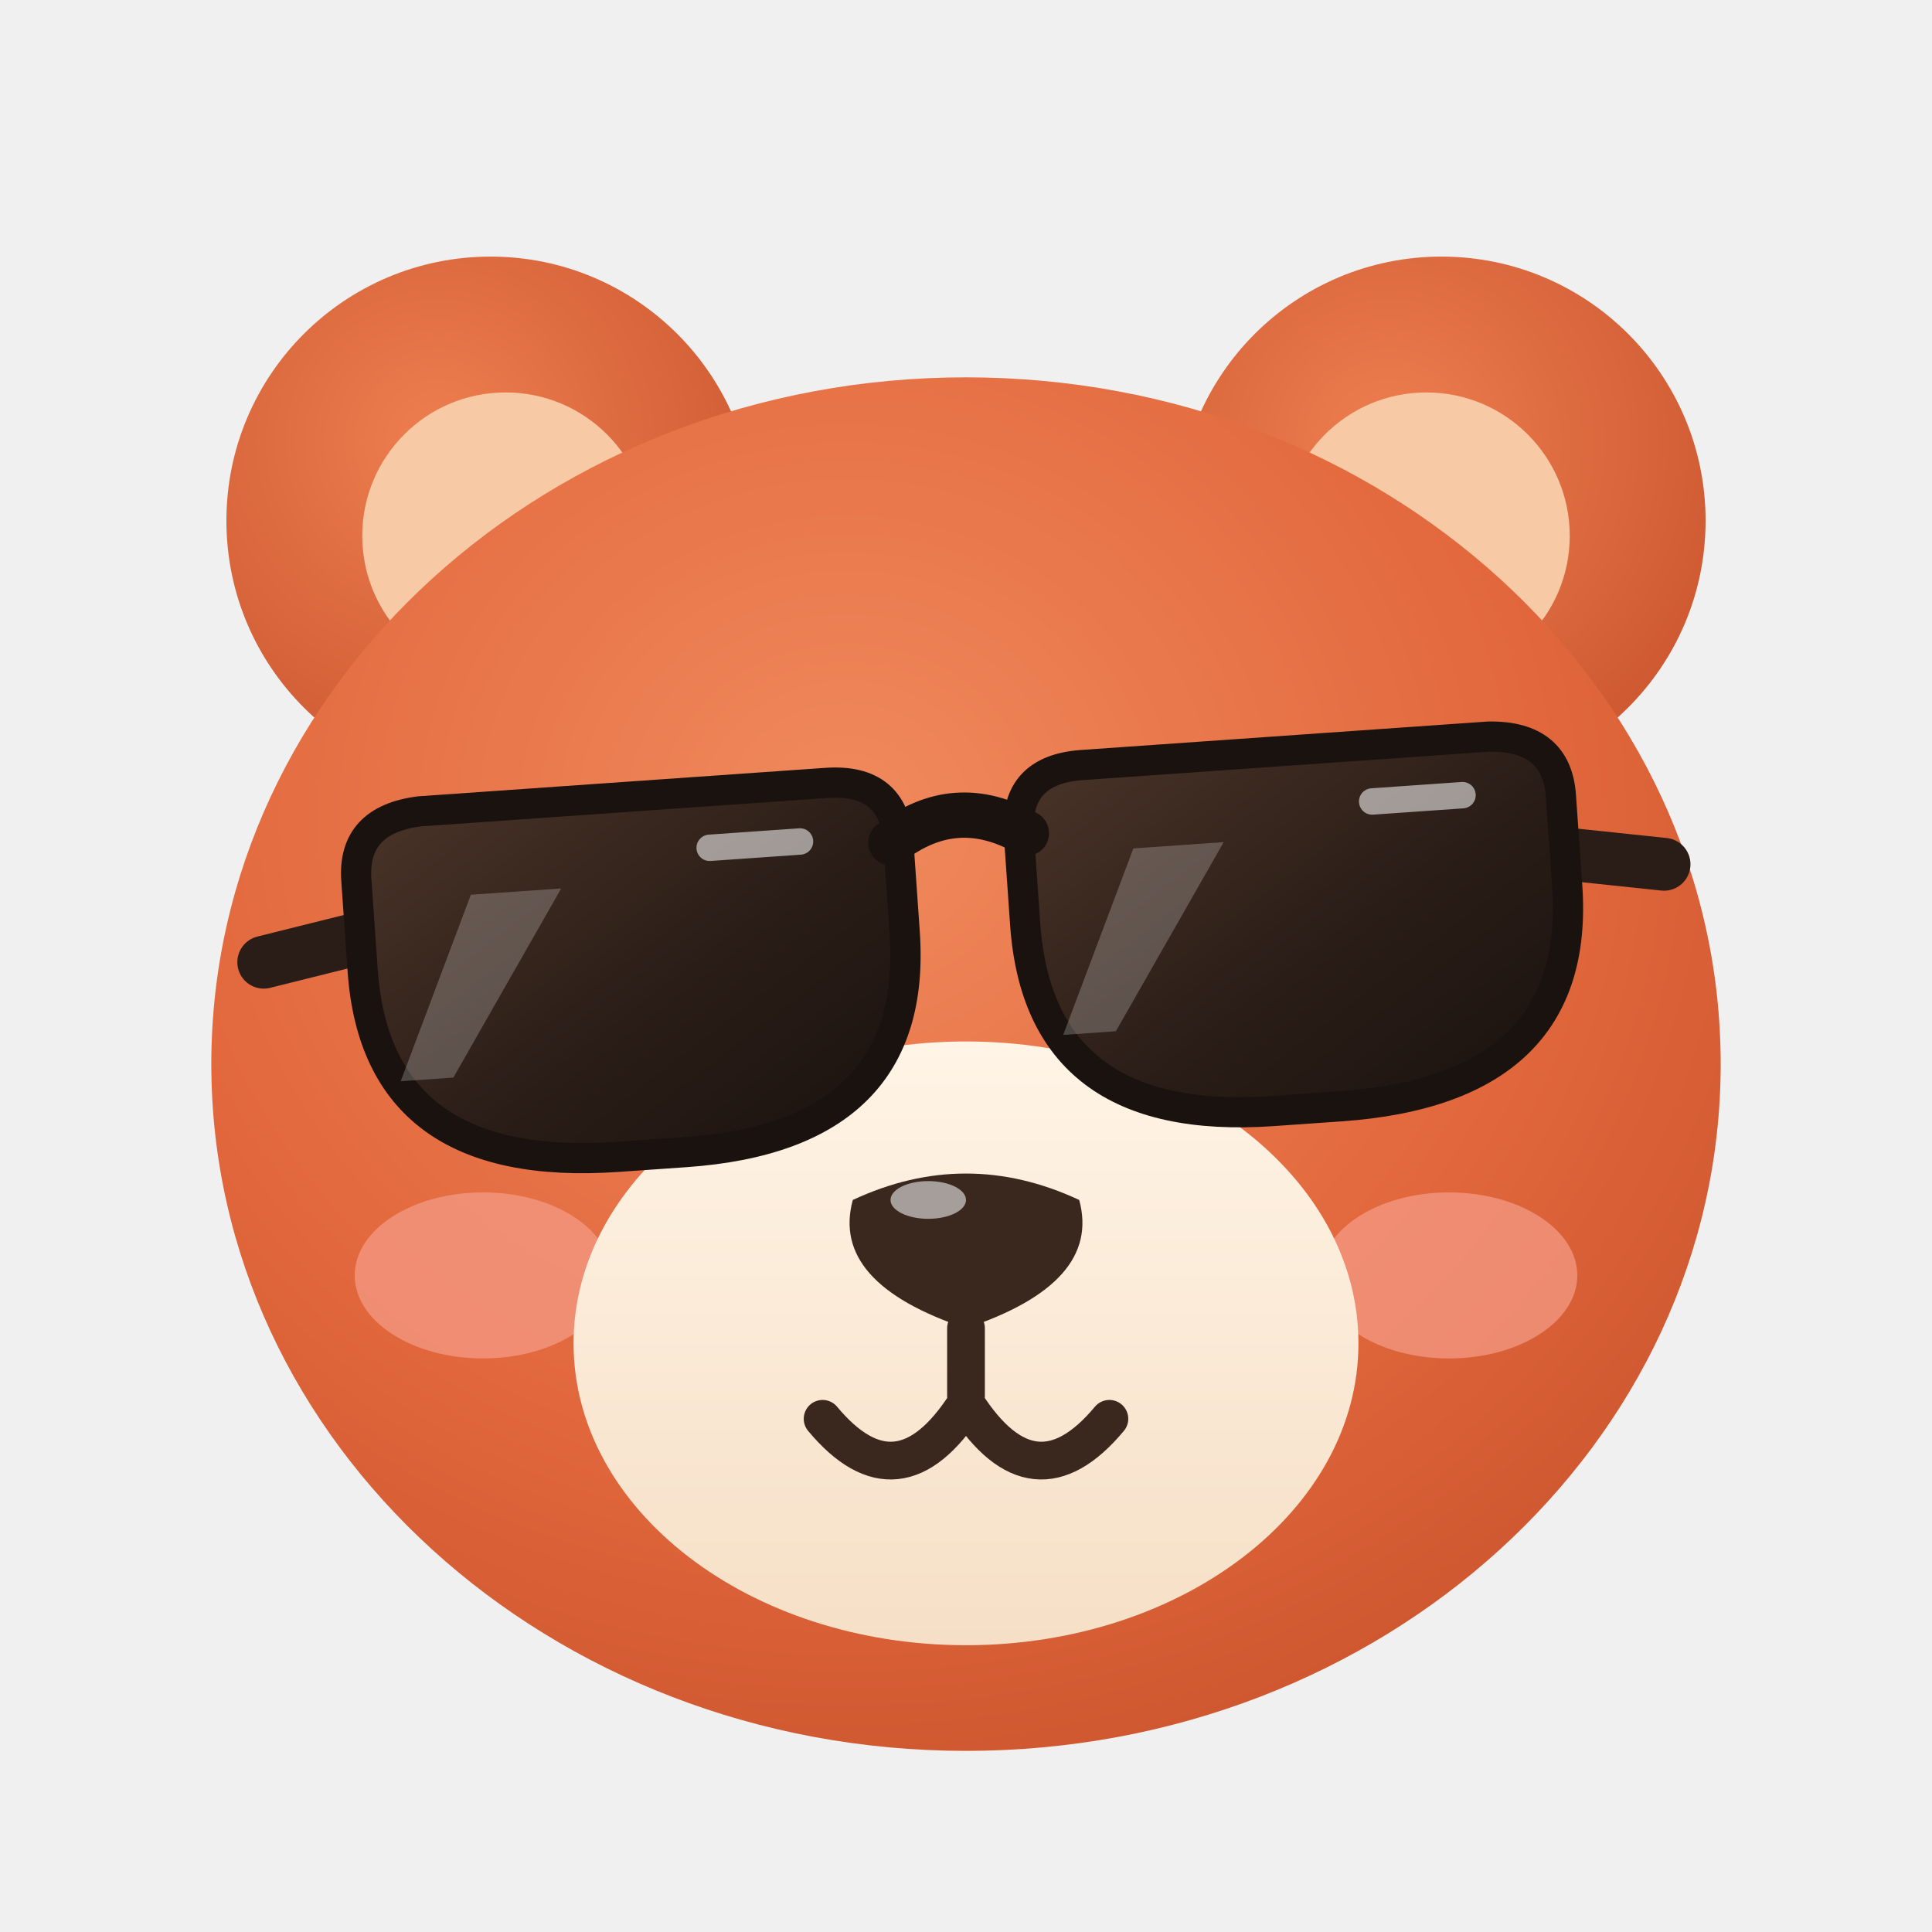
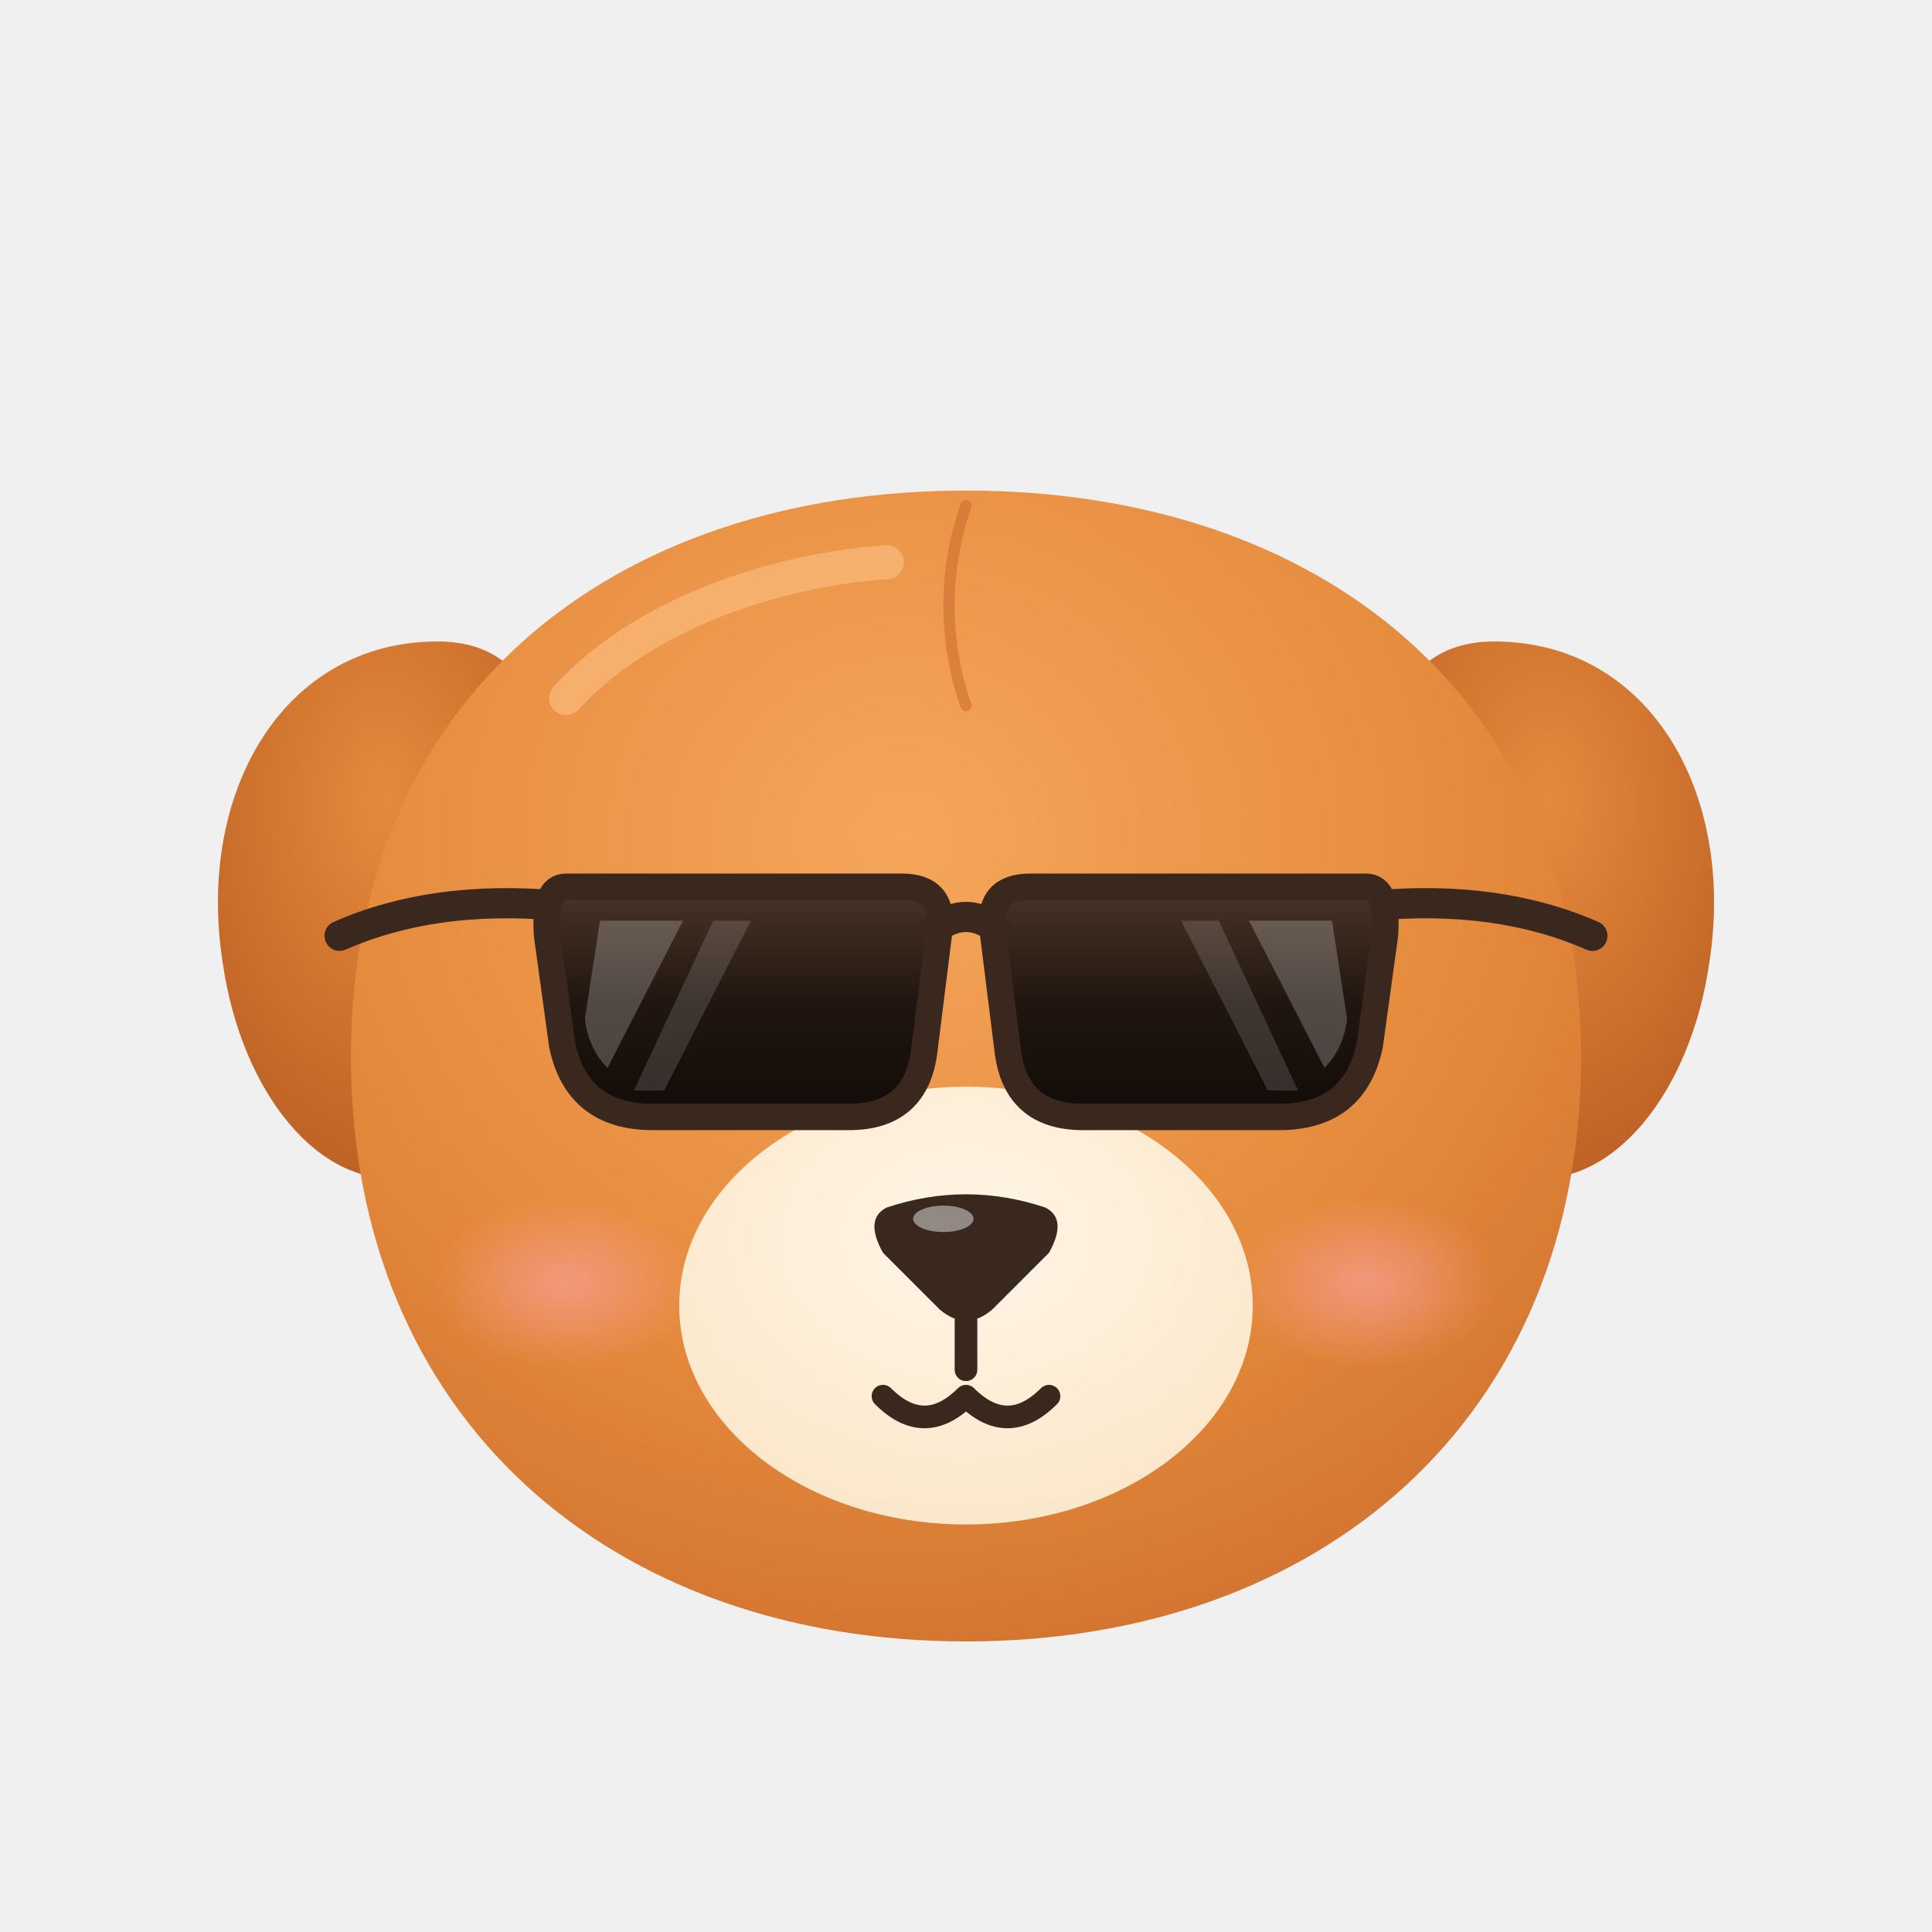
- <svg xmlns="http://www.w3.org/2000/svg" viewBox="0 0 512 512">
+ <svg xmlns="http://www.w3.org/2000/svg" viewBox="0 0 1024 1024">
  <defs>
-     <radialGradient id="fur" cx=".42" cy=".32" r=".78">
-       <stop offset="0" stop-color="#F08A5D" />
-       <stop offset=".6" stop-color="#E2673C" />
-       <stop offset="1" stop-color="#C9532C" />
+     <radialGradient id="fur" cx=".45" cy=".3" r=".85">
+       <stop offset="0" stop-color="#F5A65B" />
+       <stop offset=".55" stop-color="#E58A3C" />
+       <stop offset="1" stop-color="#C96A2B" />
    </radialGradient>
-     <radialGradient id="ear" cx=".4" cy=".35" r=".8">
-       <stop offset="0" stop-color="#EE7E50" />
-       <stop offset="1" stop-color="#C9532C" />
+     <radialGradient id="ear" cx=".5" cy=".3" r=".8">
+       <stop offset="0" stop-color="#E58A3C" />
+       <stop offset="1" stop-color="#B85C22" />
    </radialGradient>
-     <linearGradient id="lens" x1="0" y1="0" x2="1" y2="1">
-       <stop offset="0" stop-color="#4A3428" />
-       <stop offset=".55" stop-color="#2A1D17" />
-       <stop offset="1" stop-color="#1A120E" />
+     <radialGradient id="cream" cx=".5" cy=".35" r=".7">
+       <stop offset="0" stop-color="#FFF6E6" />
+       <stop offset="1" stop-color="#FBE6C8" />
+     </radialGradient>
+     <linearGradient id="lens" x1="0" y1="0" x2="0" y2="1">
+       <stop offset="0" stop-color="#4A3528" />
+       <stop offset=".5" stop-color="#21160F" />
+       <stop offset="1" stop-color="#120B07" />
    </linearGradient>
-     <linearGradient id="muz" x1="0" y1="0" x2="0" y2="1">
-       <stop offset="0" stop-color="#FFF4E6" />
-       <stop offset="1" stop-color="#F6DFC6" />
+     <linearGradient id="hny" x1="0" y1="0" x2="0" y2="1">
+       <stop offset="0" stop-color="#FFD27A" />
+       <stop offset="1" stop-color="#E39A2A" />
    </linearGradient>
+     <radialGradient id="blush" cx=".5" cy=".5" r=".5">
+       <stop offset="0" stop-color="#F49A84" stop-opacity=".9" />
+       <stop offset="1" stop-color="#F49A84" stop-opacity="0" />
+     </radialGradient>
  </defs>
-   <circle cx="130" cy="138" r="70" fill="url(#ear)" />
-   <circle cx="382" cy="138" r="70" fill="url(#ear)" />
-   <circle cx="134" cy="142" r="38" fill="#F7C9A5" />
-   <circle cx="378" cy="142" r="38" fill="#F7C9A5" />
-   <ellipse cx="256" cy="282" rx="200" ry="182" fill="url(#fur)" />
-   <ellipse cx="128" cy="338" rx="34" ry="22" fill="#F49A84" opacity=".75" />
-   <ellipse cx="384" cy="338" rx="34" ry="22" fill="#F49A84" opacity=".75" />
-   <ellipse cx="256" cy="356" rx="104" ry="80" fill="url(#muz)" />
-   <path d="M226 318 Q256 304 286 318 Q292 340 256 352 Q220 340 226 318 Z" fill="#3A281F" />
-   <ellipse cx="246" cy="318" rx="10" ry="5" fill="#fff" opacity=".55" />
-   <path d="M256 352 V370 M218 376 Q238 400 256 372 Q274 400 294 376" fill="none" stroke="#3A281F" stroke-width="10" stroke-linecap="round" stroke-linejoin="round" />
-   <g transform="rotate(-4 256 250)">
-     <path d="M70 242 L104 236 M442 242 L408 236" stroke="#2A1D17" stroke-width="14" stroke-linecap="round" />
-     <path d="M96 222 Q96 206 114 205 H222 Q240 205 240 222 V246 Q240 300 178 300 H160 Q96 300 96 246 Z" fill="url(#lens)" stroke="#1A120E" stroke-width="8" />
-     <path d="M416 222 Q416 206 398 205 H290 Q272 205 272 222 V246 Q272 300 334 300 H352 Q416 300 416 246 Z" fill="url(#lens)" stroke="#1A120E" stroke-width="8" />
-     <path d="M238 222 Q256 210 274 222" fill="none" stroke="#1A120E" stroke-width="12" stroke-linecap="round" />
-     <path d="M126 228 L150 228 L118 276 L104 276 Z" fill="#fff" opacity=".22" />
-     <path d="M302 228 L326 228 L294 276 L280 276 Z" fill="#fff" opacity=".22" />
-     <path d="M190 220 H214" stroke="#fff" stroke-width="7" stroke-linecap="round" opacity=".55" />
-     <path d="M366 220 H390" stroke="#fff" stroke-width="7" stroke-linecap="round" opacity=".55" />
+   <g transform="translate(0 40) scale(1)">
+     <path d="M232 300C150 300 104 380 118 470C128 540 170 590 214 584C262 578 280 500 290 430C298 360 290 300 232 300Z" fill="url(#ear)" />
+     <path d="M792 300C874 300 920 380 906 470C896 540 854 590 810 584C762 578 744 500 734 430C726 360 734 300 792 300Z" fill="url(#ear)" />
+     <path d="M512 220C700 220 838 330 838 520C838 712 700 830 512 830C324 830 186 712 186 520C186 330 324 220 512 220Z" fill="url(#fur)" />
+     <path d="M512 228C500 262 500 300 512 334" fill="none" stroke="#C96A2B" stroke-width="6" stroke-linecap="round" opacity=".55" />
+     <path d="M300 330C340 286 410 262 470 258" fill="none" stroke="#FFC48A" stroke-width="18" stroke-linecap="round" opacity=".55" />
+     <ellipse cx="300" cy="640" rx="70" ry="46" fill="url(#blush)" />
+     <ellipse cx="724" cy="640" rx="70" ry="46" fill="url(#blush)" />
+     <ellipse cx="512" cy="652" rx="152" ry="116" fill="url(#cream)" />
+     <path d="M470 600Q512 586 554 600Q566 606 556 624L526 654Q512 666 498 654L468 624Q458 606 470 600Z" fill="#3A281F" />
+     <ellipse cx="500" cy="606" rx="16" ry="7" fill="#fff" opacity=".45" />
+     <path d="M512 660V686M468 700Q490 722 512 700Q534 722 556 700" fill="none" stroke="#3A281F" stroke-width="12" stroke-linecap="round" stroke-linejoin="round" />
+     <g transform="rotate(0 512 486)">
+       <path d="M180 456Q230 434 296 440" fill="none" stroke="#3A281F" stroke-width="16" stroke-linecap="round" />
+       <path d="M844 456Q794 434 728 440" fill="none" stroke="#3A281F" stroke-width="16" stroke-linecap="round" />
+       <g>
+         <path d="M300 430H478Q500 430 498 452L490 516Q486 552 450 552H346Q306 552 298 514L290 456Q288 430 300 430Z" fill="url(#lens)" stroke="#3A281F" stroke-width="14" stroke-linejoin="round" />
+         <path d="M318 448L362 448L322 526Q312 516 310 500Z" fill="#fff" opacity=".22" />
+         <path d="M378 448L398 448L352 538L336 538Z" fill="#fff" opacity=".14" />
+       </g>
+       <g transform="translate(1024 0) scale(-1 1)">
+         <path d="M300 430H478Q500 430 498 452L490 516Q486 552 450 552H346Q306 552 298 514L290 456Q288 430 300 430Z" fill="url(#lens)" stroke="#3A281F" stroke-width="14" stroke-linejoin="round" />
+         <path d="M318 448L362 448L322 526Q312 516 310 500Z" fill="#fff" opacity=".22" />
+         <path d="M378 448L398 448L352 538L336 538Z" fill="#fff" opacity=".14" />
+       </g>
+       <path d="M496 452Q512 440 528 452" fill="none" stroke="#3A281F" stroke-width="16" stroke-linecap="round" />
+     </g>
  </g>
</svg>
